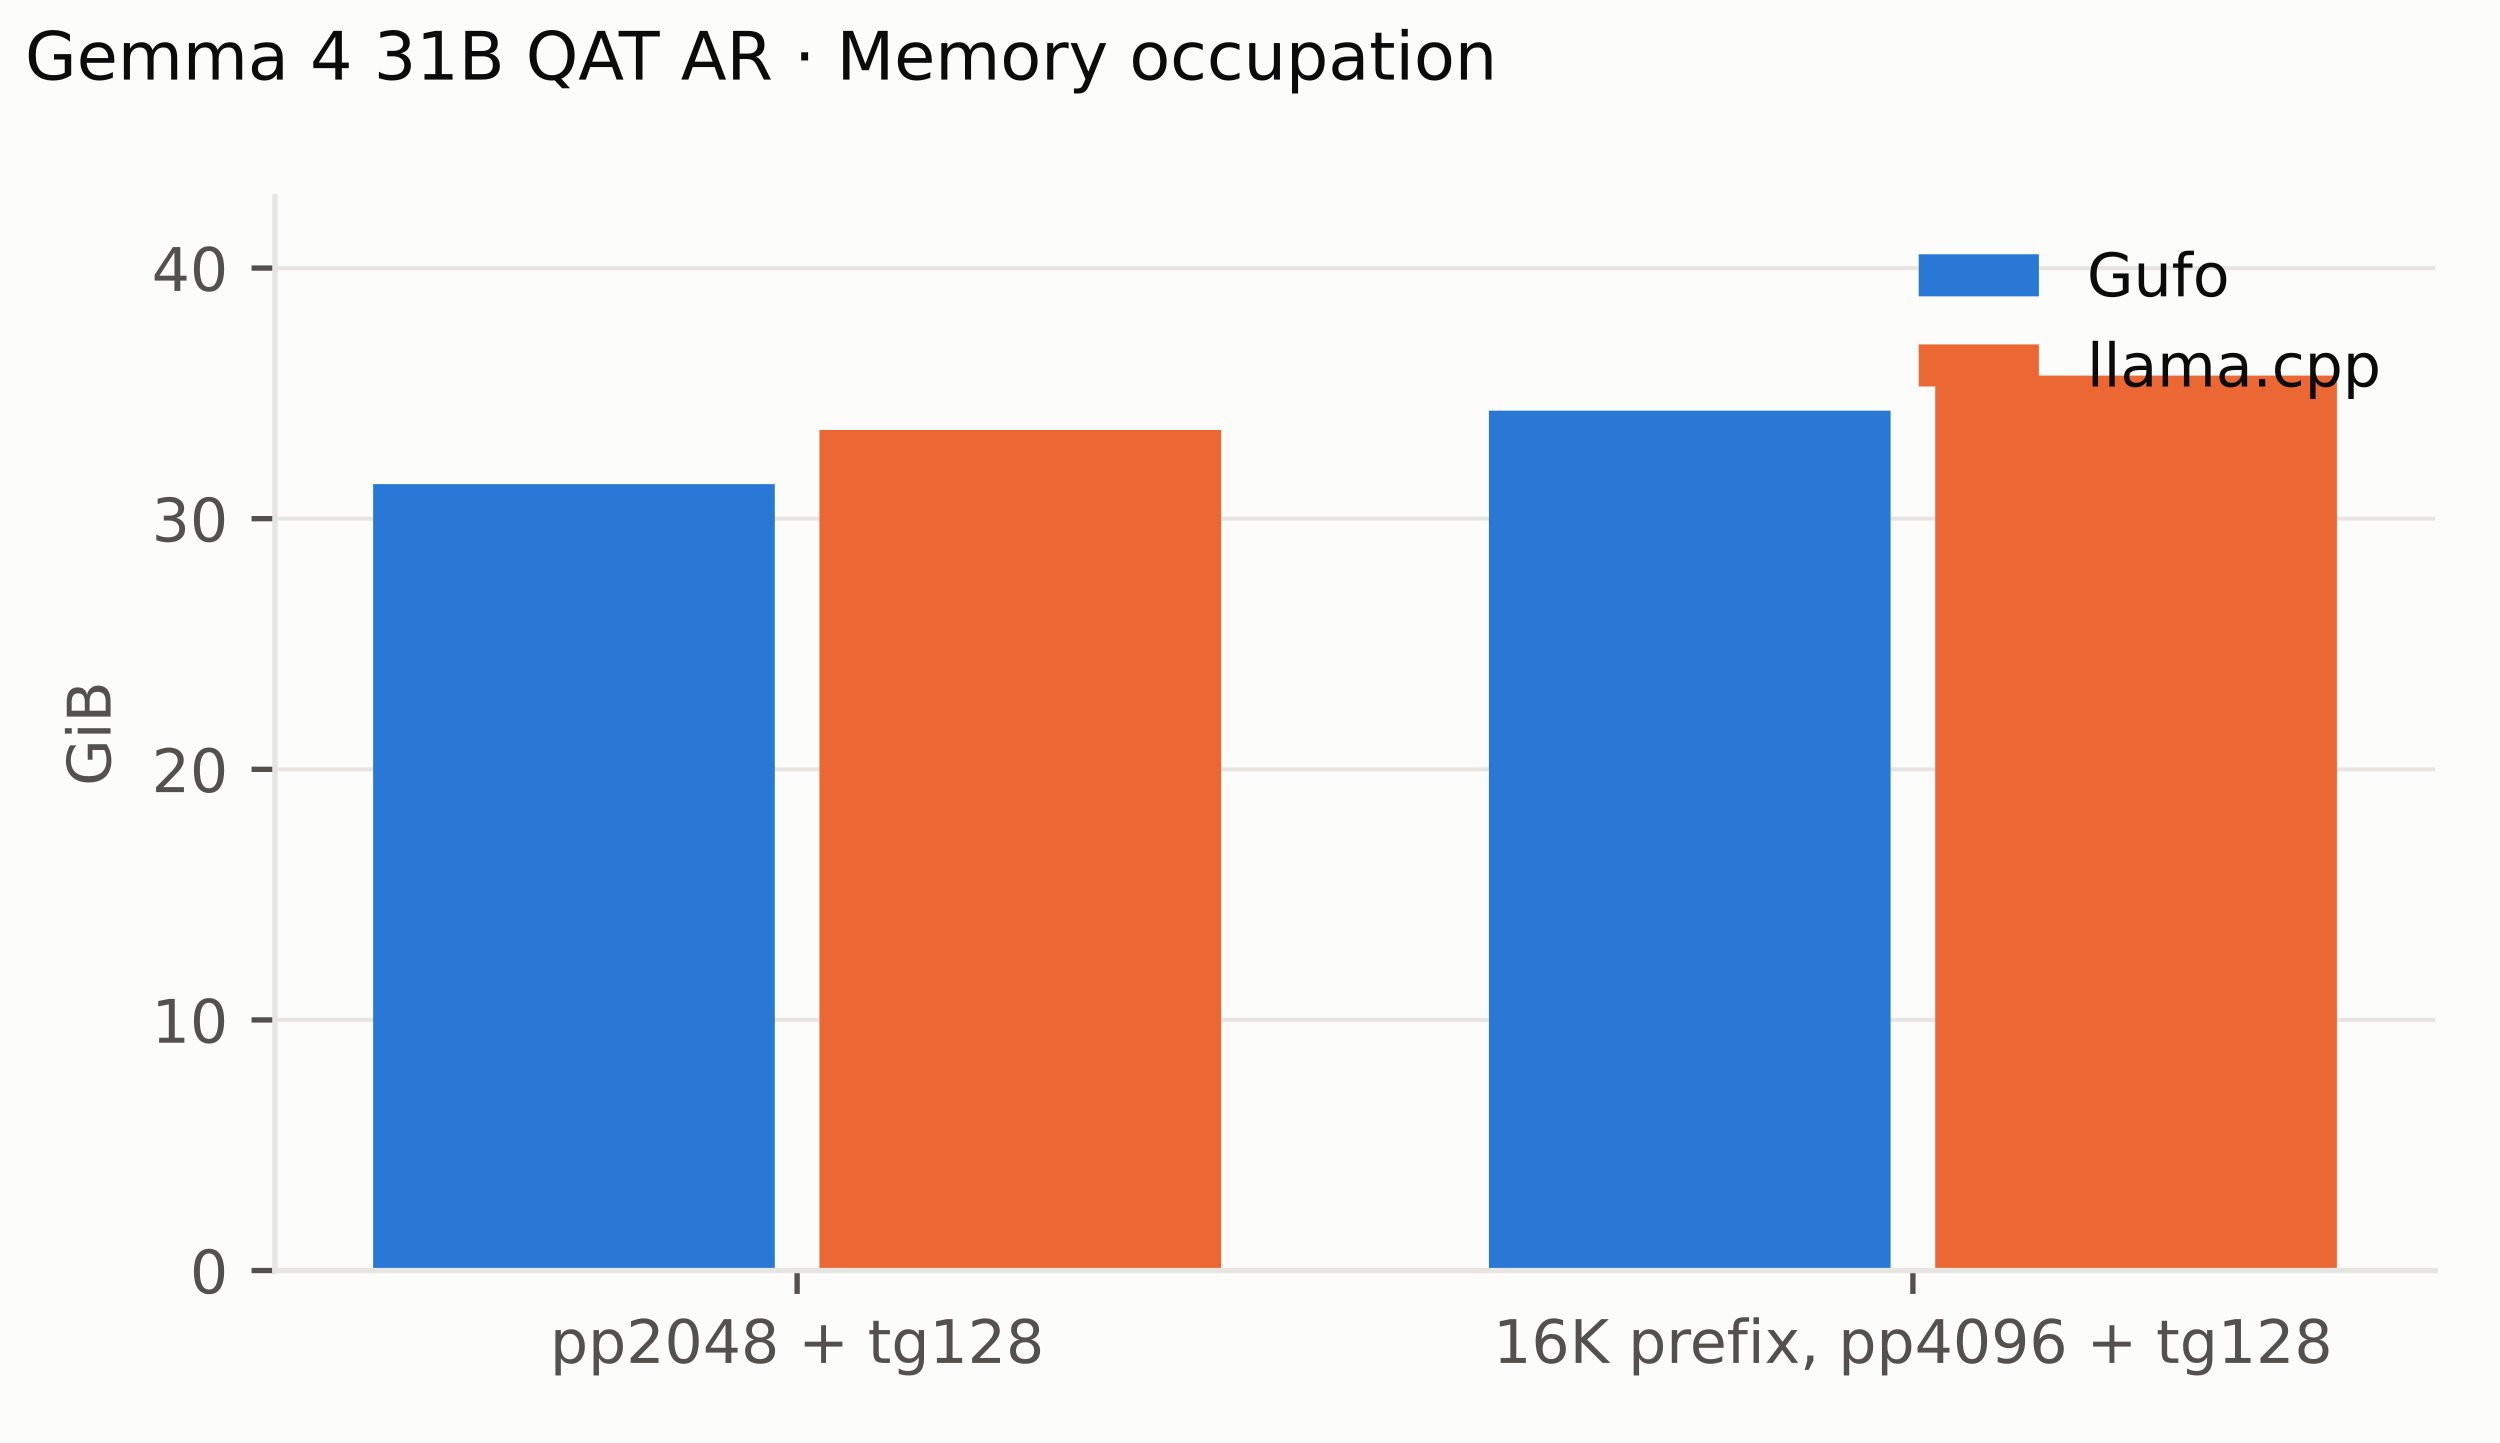
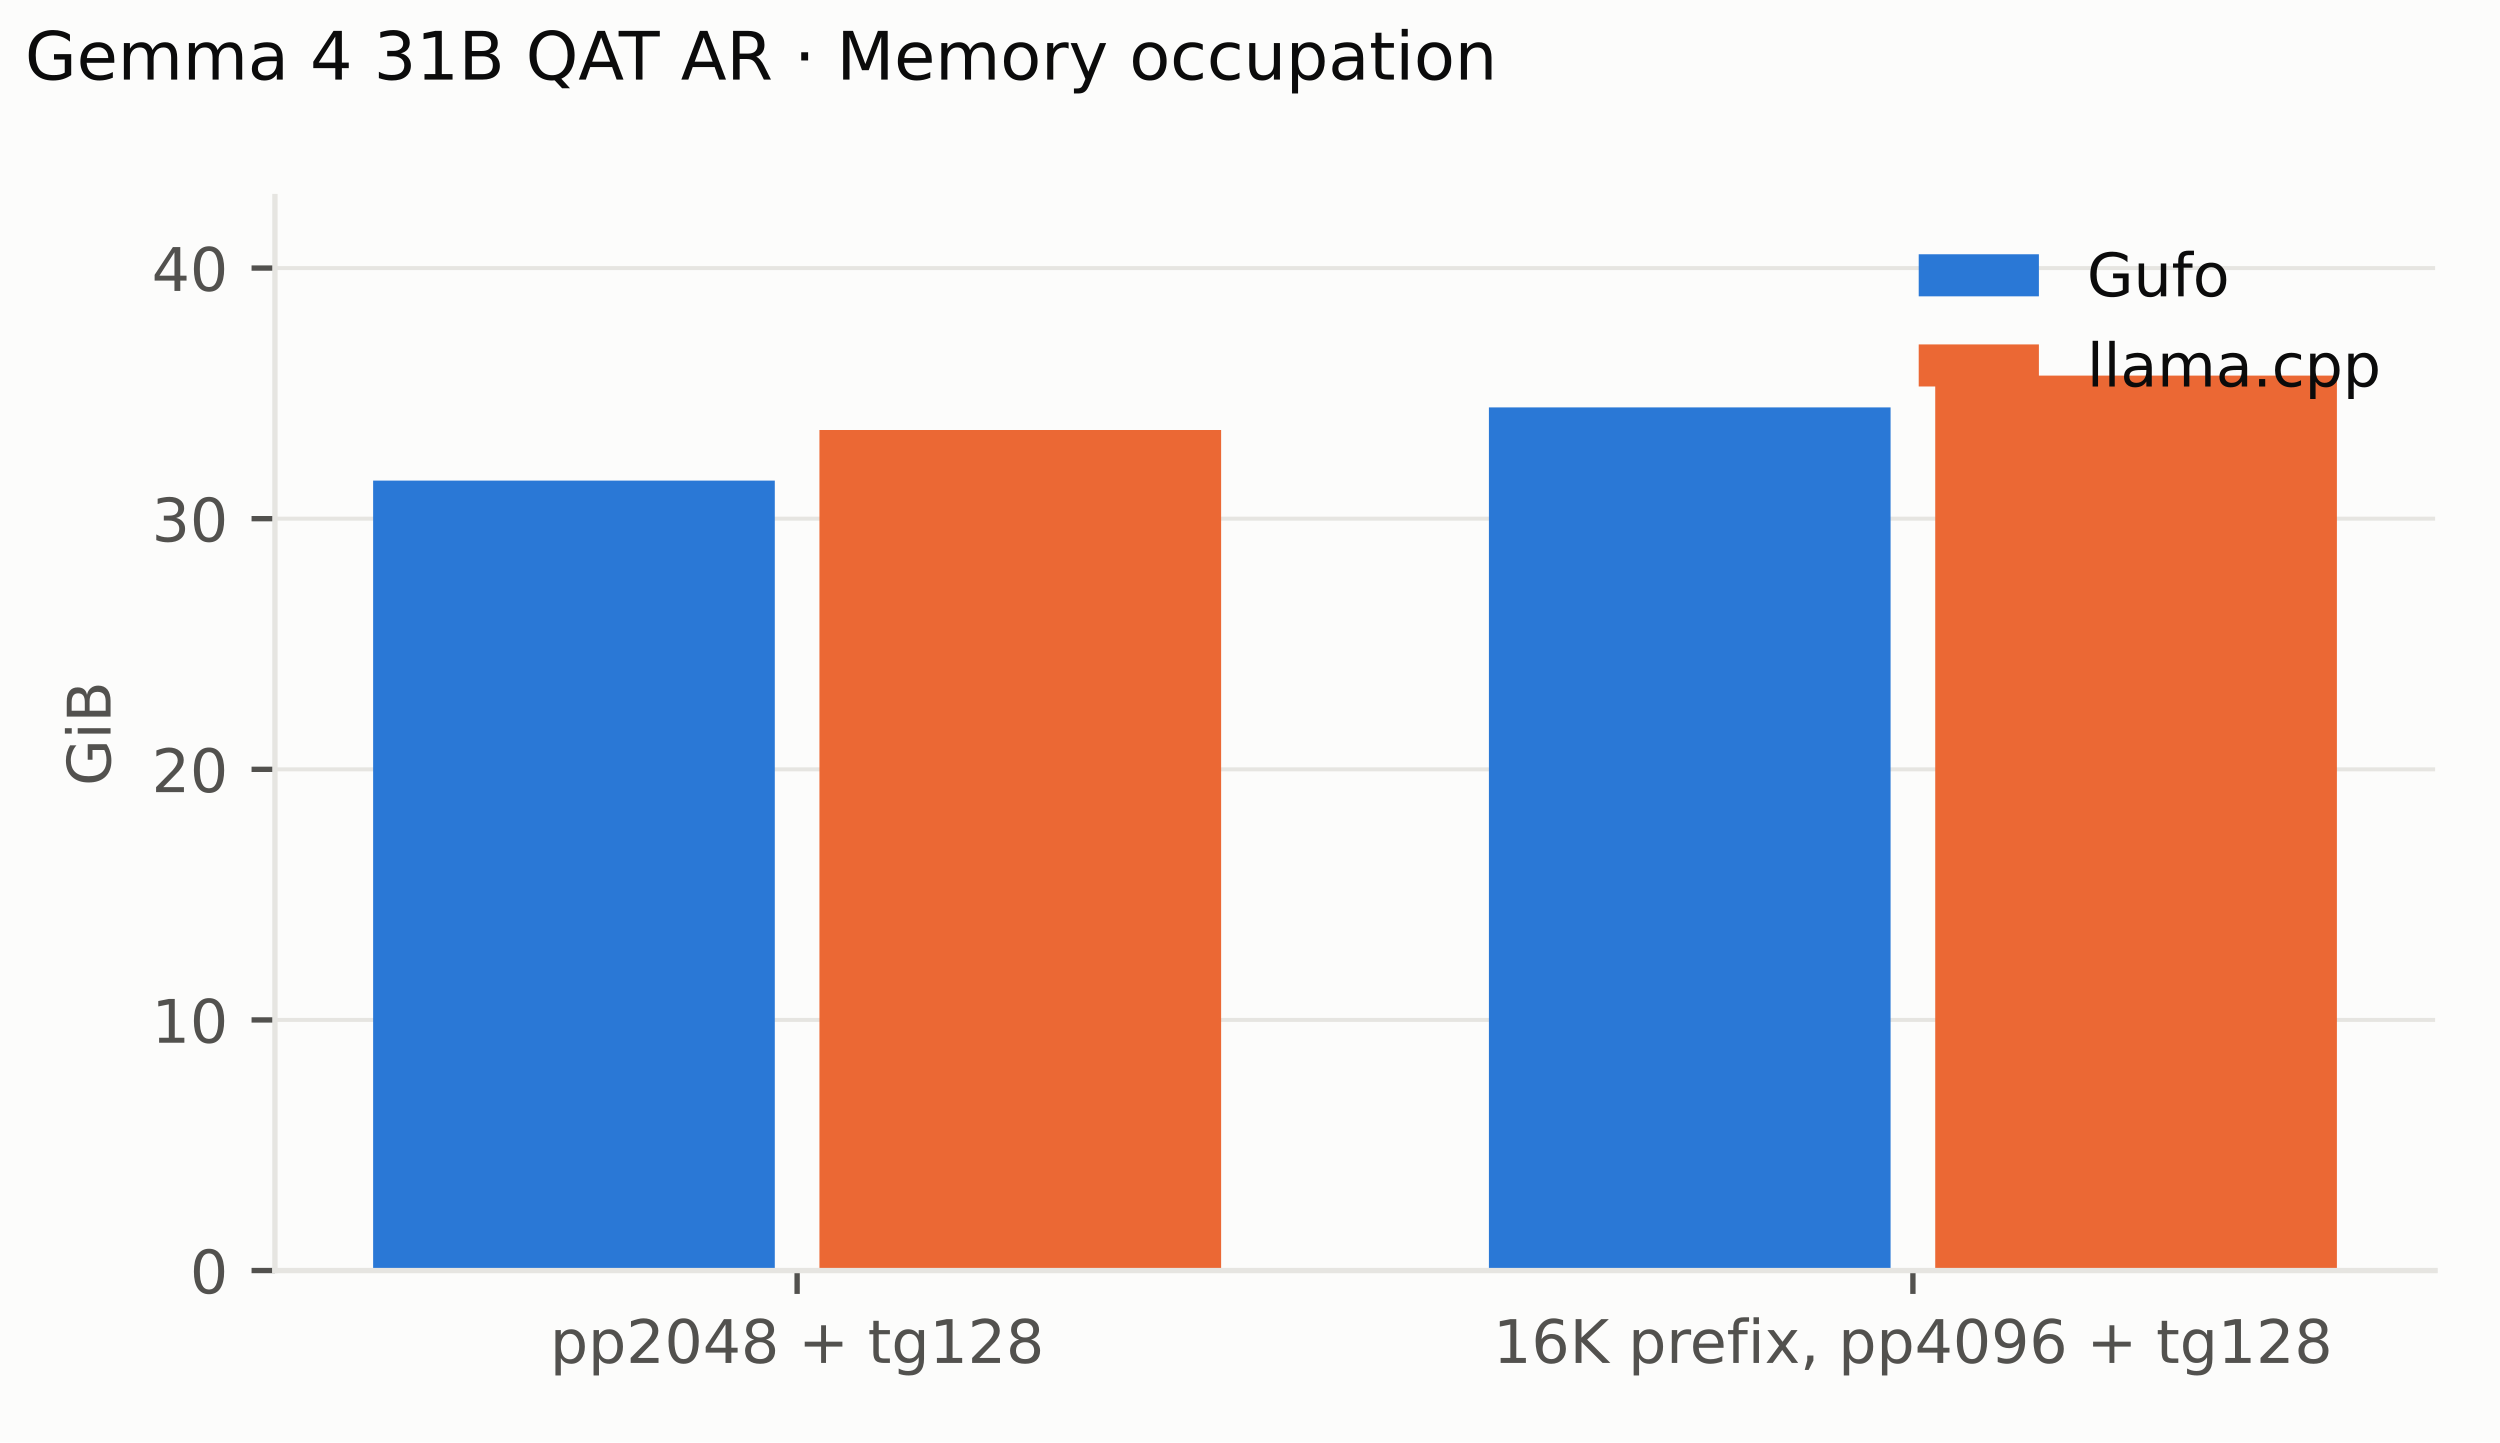
<svg xmlns="http://www.w3.org/2000/svg" xmlns:xlink="http://www.w3.org/1999/xlink" width="374.4pt" height="216pt" viewBox="0 0 374.4 216" version="1.1">
  <defs>
    <style type="text/css">*{stroke-linejoin: round; stroke-linecap: butt}</style>
  </defs>
  <g id="figure_1">
    <g id="patch_1">
      <path d="M 0 216 L 374.4 216 L 374.4 0 L 0 0 z " style="fill: #fcfcfb" />
    </g>
    <g id="axes_1">
      <g id="patch_2">
        <path d="M 41.173 190.279 L 364.68 190.279 L 364.68 29.441 L 41.173 29.441 z " style="fill: #fcfcfb" />
      </g>
      <g id="matplotlib.axis_1">
        <g id="xtick_1">
          <g id="line2d_1">
            <defs>
              <path id="m1ebf051f68" d="M 0 0 L 0 3.5 " style="stroke: #52514e; stroke-width: 0.8" />
            </defs>
            <g>
              <use xlink:href="#m1ebf051f68" x="119.376" y="190.279" style="fill: #52514e; stroke: #52514e; stroke-width: 0.8" />
            </g>
          </g>
          <g id="text_1">
            <text style="font-size: 9px; font-family: 'DejaVu Sans', 'Bitstream Vera Sans', 'Computer Modern Sans Serif', 'Lucida Grande', 'Verdana', 'Geneva', 'Lucid', 'Arial', 'Helvetica', 'Avant Garde', sans-serif; text-anchor: middle; fill: #52514e" x="119.376" y="204.117" transform="rotate(-0 119.3763 204.1172)">pp2048 + tg128</text>
          </g>
        </g>
        <g id="xtick_2">
          <g id="line2d_2">
            <g>
              <use xlink:href="#m1ebf051f68" x="286.477" y="190.279" style="fill: #52514e; stroke: #52514e; stroke-width: 0.8" />
            </g>
          </g>
          <g id="text_2">
            <text style="font-size: 9px; font-family: 'DejaVu Sans', 'Bitstream Vera Sans', 'Computer Modern Sans Serif', 'Lucida Grande', 'Verdana', 'Geneva', 'Lucid', 'Arial', 'Helvetica', 'Avant Garde', sans-serif; text-anchor: middle; fill: #52514e" x="286.477" y="204.118" transform="rotate(-0 286.4769 204.1179)">16K prefix, pp4096 + tg128</text>
          </g>
        </g>
      </g>
      <g id="matplotlib.axis_2">
        <g id="ytick_1">
          <g id="line2d_3">
            <path d="M 41.173 190.279 L 364.68 190.279 " clip-path="url(#pd96fb9d682)" style="fill: none; stroke: #e6e5e1; stroke-width: 0.6; stroke-linecap: square" />
          </g>
          <g id="line2d_4">
            <defs>
              <path id="m680e5b1e24" d="M 0 0 L -3.5 0 " style="stroke: #52514e; stroke-width: 0.8" />
            </defs>
            <g>
              <use xlink:href="#m680e5b1e24" x="41.173" y="190.279" style="fill: #52514e; stroke: #52514e; stroke-width: 0.8" />
            </g>
          </g>
          <g id="text_3">
            <text style="font-size: 9px; font-family: 'DejaVu Sans', 'Bitstream Vera Sans', 'Computer Modern Sans Serif', 'Lucida Grande', 'Verdana', 'Geneva', 'Lucid', 'Arial', 'Helvetica', 'Avant Garde', sans-serif; text-anchor: end; fill: #52514e" x="34.173" y="193.698" transform="rotate(-0 34.1732 193.6982)">0</text>
          </g>
        </g>
        <g id="ytick_2">
          <g id="line2d_5">
            <path d="M 41.173 152.746 L 364.68 152.746 " clip-path="url(#pd96fb9d682)" style="fill: none; stroke: #e6e5e1; stroke-width: 0.6; stroke-linecap: square" />
          </g>
          <g id="line2d_6">
            <g>
              <use xlink:href="#m680e5b1e24" x="41.173" y="152.746" style="fill: #52514e; stroke: #52514e; stroke-width: 0.8" />
            </g>
          </g>
          <g id="text_4">
            <text style="font-size: 9px; font-family: 'DejaVu Sans', 'Bitstream Vera Sans', 'Computer Modern Sans Serif', 'Lucida Grande', 'Verdana', 'Geneva', 'Lucid', 'Arial', 'Helvetica', 'Avant Garde', sans-serif; text-anchor: end; fill: #52514e" x="34.173" y="156.165" transform="rotate(-0 34.1732 156.1648)">10</text>
          </g>
        </g>
        <g id="ytick_3">
          <g id="line2d_7">
            <path d="M 41.173 115.212 L 364.68 115.212 " clip-path="url(#pd96fb9d682)" style="fill: none; stroke: #e6e5e1; stroke-width: 0.6; stroke-linecap: square" />
          </g>
          <g id="line2d_8">
            <g>
              <use xlink:href="#m680e5b1e24" x="41.173" y="115.212" style="fill: #52514e; stroke: #52514e; stroke-width: 0.8" />
            </g>
          </g>
          <g id="text_5">
            <text style="font-size: 9px; font-family: 'DejaVu Sans', 'Bitstream Vera Sans', 'Computer Modern Sans Serif', 'Lucida Grande', 'Verdana', 'Geneva', 'Lucid', 'Arial', 'Helvetica', 'Avant Garde', sans-serif; text-anchor: end; fill: #52514e" x="34.173" y="118.631" transform="rotate(-0 34.1732 118.6313)">20</text>
          </g>
        </g>
        <g id="ytick_4">
          <g id="line2d_9">
            <path d="M 41.173 77.679 L 364.68 77.679 " clip-path="url(#pd96fb9d682)" style="fill: none; stroke: #e6e5e1; stroke-width: 0.6; stroke-linecap: square" />
          </g>
          <g id="line2d_10">
            <g>
              <use xlink:href="#m680e5b1e24" x="41.173" y="77.679" style="fill: #52514e; stroke: #52514e; stroke-width: 0.8" />
            </g>
          </g>
          <g id="text_6">
            <text style="font-size: 9px; font-family: 'DejaVu Sans', 'Bitstream Vera Sans', 'Computer Modern Sans Serif', 'Lucida Grande', 'Verdana', 'Geneva', 'Lucid', 'Arial', 'Helvetica', 'Avant Garde', sans-serif; text-anchor: end; fill: #52514e" x="34.173" y="81.098" transform="rotate(-0 34.1732 81.09777)">30</text>
          </g>
        </g>
        <g id="ytick_5">
          <g id="line2d_11">
            <path d="M 41.173 40.145 L 364.68 40.145 " clip-path="url(#pd96fb9d682)" style="fill: none; stroke: #e6e5e1; stroke-width: 0.6; stroke-linecap: square" />
          </g>
          <g id="line2d_12">
            <g>
              <use xlink:href="#m680e5b1e24" x="41.173" y="40.145" style="fill: #52514e; stroke: #52514e; stroke-width: 0.8" />
            </g>
          </g>
          <g id="text_7">
            <text style="font-size: 9px; font-family: 'DejaVu Sans', 'Bitstream Vera Sans', 'Computer Modern Sans Serif', 'Lucida Grande', 'Verdana', 'Geneva', 'Lucid', 'Arial', 'Helvetica', 'Avant Garde', sans-serif; text-anchor: end; fill: #52514e" x="34.173" y="43.564" transform="rotate(-0 34.1732 43.56428)">40</text>
          </g>
        </g>
        <g id="text_8">
          <text style="font-size: 9px; font-family: 'DejaVu Sans', 'Bitstream Vera Sans', 'Computer Modern Sans Serif', 'Lucida Grande', 'Verdana', 'Geneva', 'Lucid', 'Arial', 'Helvetica', 'Avant Garde', sans-serif; text-anchor: middle; fill: #52514e" x="16.559" y="109.86" transform="rotate(-90 16.55859 109.86)">GiB</text>
        </g>
      </g>
      <g id="patch_3">
-         <path d="M 55.878 190.279 L 116.034 190.279 L 116.034 72.499 L 55.878 72.499 z " clip-path="url(#pd96fb9d682)" style="fill: #2a78d6" />
+         <path d="M 55.878 190.279 L 116.034 190.279 L 116.034 71.974 L 55.878 71.974 z " clip-path="url(#pd96fb9d682)" style="fill: #2a78d6" />
      </g>
      <g id="patch_4">
-         <path d="M 222.979 190.279 L 283.135 190.279 L 283.135 61.502 L 222.979 61.502 z " clip-path="url(#pd96fb9d682)" style="fill: #2a78d6" />
+         <path d="M 222.979 190.279 L 283.135 190.279 L 283.135 61.014 L 222.979 61.014 z " clip-path="url(#pd96fb9d682)" style="fill: #2a78d6" />
      </g>
      <g id="patch_5">
        <path d="M 122.718 190.279 L 182.875 190.279 L 182.875 64.392 L 122.718 64.392 z " clip-path="url(#pd96fb9d682)" style="fill: #eb6834" />
      </g>
      <g id="patch_6">
        <path d="M 289.819 190.279 L 349.975 190.279 L 349.975 56.247 L 289.819 56.247 z " clip-path="url(#pd96fb9d682)" style="fill: #eb6834" />
      </g>
      <g id="patch_7">
        <path d="M 41.173 190.279 L 41.173 29.441 " style="fill: none; stroke: #e6e5e1; stroke-width: 0.8; stroke-linejoin: miter; stroke-linecap: square" />
      </g>
      <g id="patch_8">
        <path d="M 41.173 190.279 L 364.68 190.279 " style="fill: none; stroke: #e6e5e1; stroke-width: 0.8; stroke-linejoin: miter; stroke-linecap: square" />
      </g>
      <g id="legend_1">
        <g id="patch_9">
          <path d="M 287.346 44.379 L 305.346 44.379 L 305.346 38.079 L 287.346 38.079 z " style="fill: #2a78d6" />
        </g>
        <g id="text_9">
          <text style="font-size: 9px; font-family: 'DejaVu Sans', 'Bitstream Vera Sans', 'Computer Modern Sans Serif', 'Lucida Grande', 'Verdana', 'Geneva', 'Lucid', 'Arial', 'Helvetica', 'Avant Garde', sans-serif; text-anchor: start; fill: #0b0b0b" x="312.546" y="44.379" transform="rotate(-0 312.5461 44.37938)">Gufo</text>
        </g>
        <g id="patch_10">
          <path d="M 287.346 57.88 L 305.346 57.88 L 305.346 51.58 L 287.346 51.58 z " style="fill: #eb6834" />
        </g>
        <g id="text_10">
          <text style="font-size: 9px; font-family: 'DejaVu Sans', 'Bitstream Vera Sans', 'Computer Modern Sans Serif', 'Lucida Grande', 'Verdana', 'Geneva', 'Lucid', 'Arial', 'Helvetica', 'Avant Garde', sans-serif; text-anchor: start; fill: #0b0b0b" x="312.546" y="57.88" transform="rotate(-0 312.5461 57.88008)">llama.cpp</text>
        </g>
      </g>
    </g>
    <g id="text_11">
      <text style="font-size: 10px; font-family: 'DejaVu Sans', 'Bitstream Vera Sans', 'Computer Modern Sans Serif', 'Lucida Grande', 'Verdana', 'Geneva', 'Lucid', 'Arial', 'Helvetica', 'Avant Garde', sans-serif; text-anchor: start; fill: #0b0b0b" x="3.744" y="11.918" transform="rotate(-0 3.744 11.91844)">Gemma 4 31B QAT AR · Memory occupation</text>
    </g>
  </g>
  <defs>
    <clipPath id="pd96fb9d682">
      <rect x="41.173" y="29.441" width="323.507" height="160.839" />
    </clipPath>
  </defs>
</svg>
